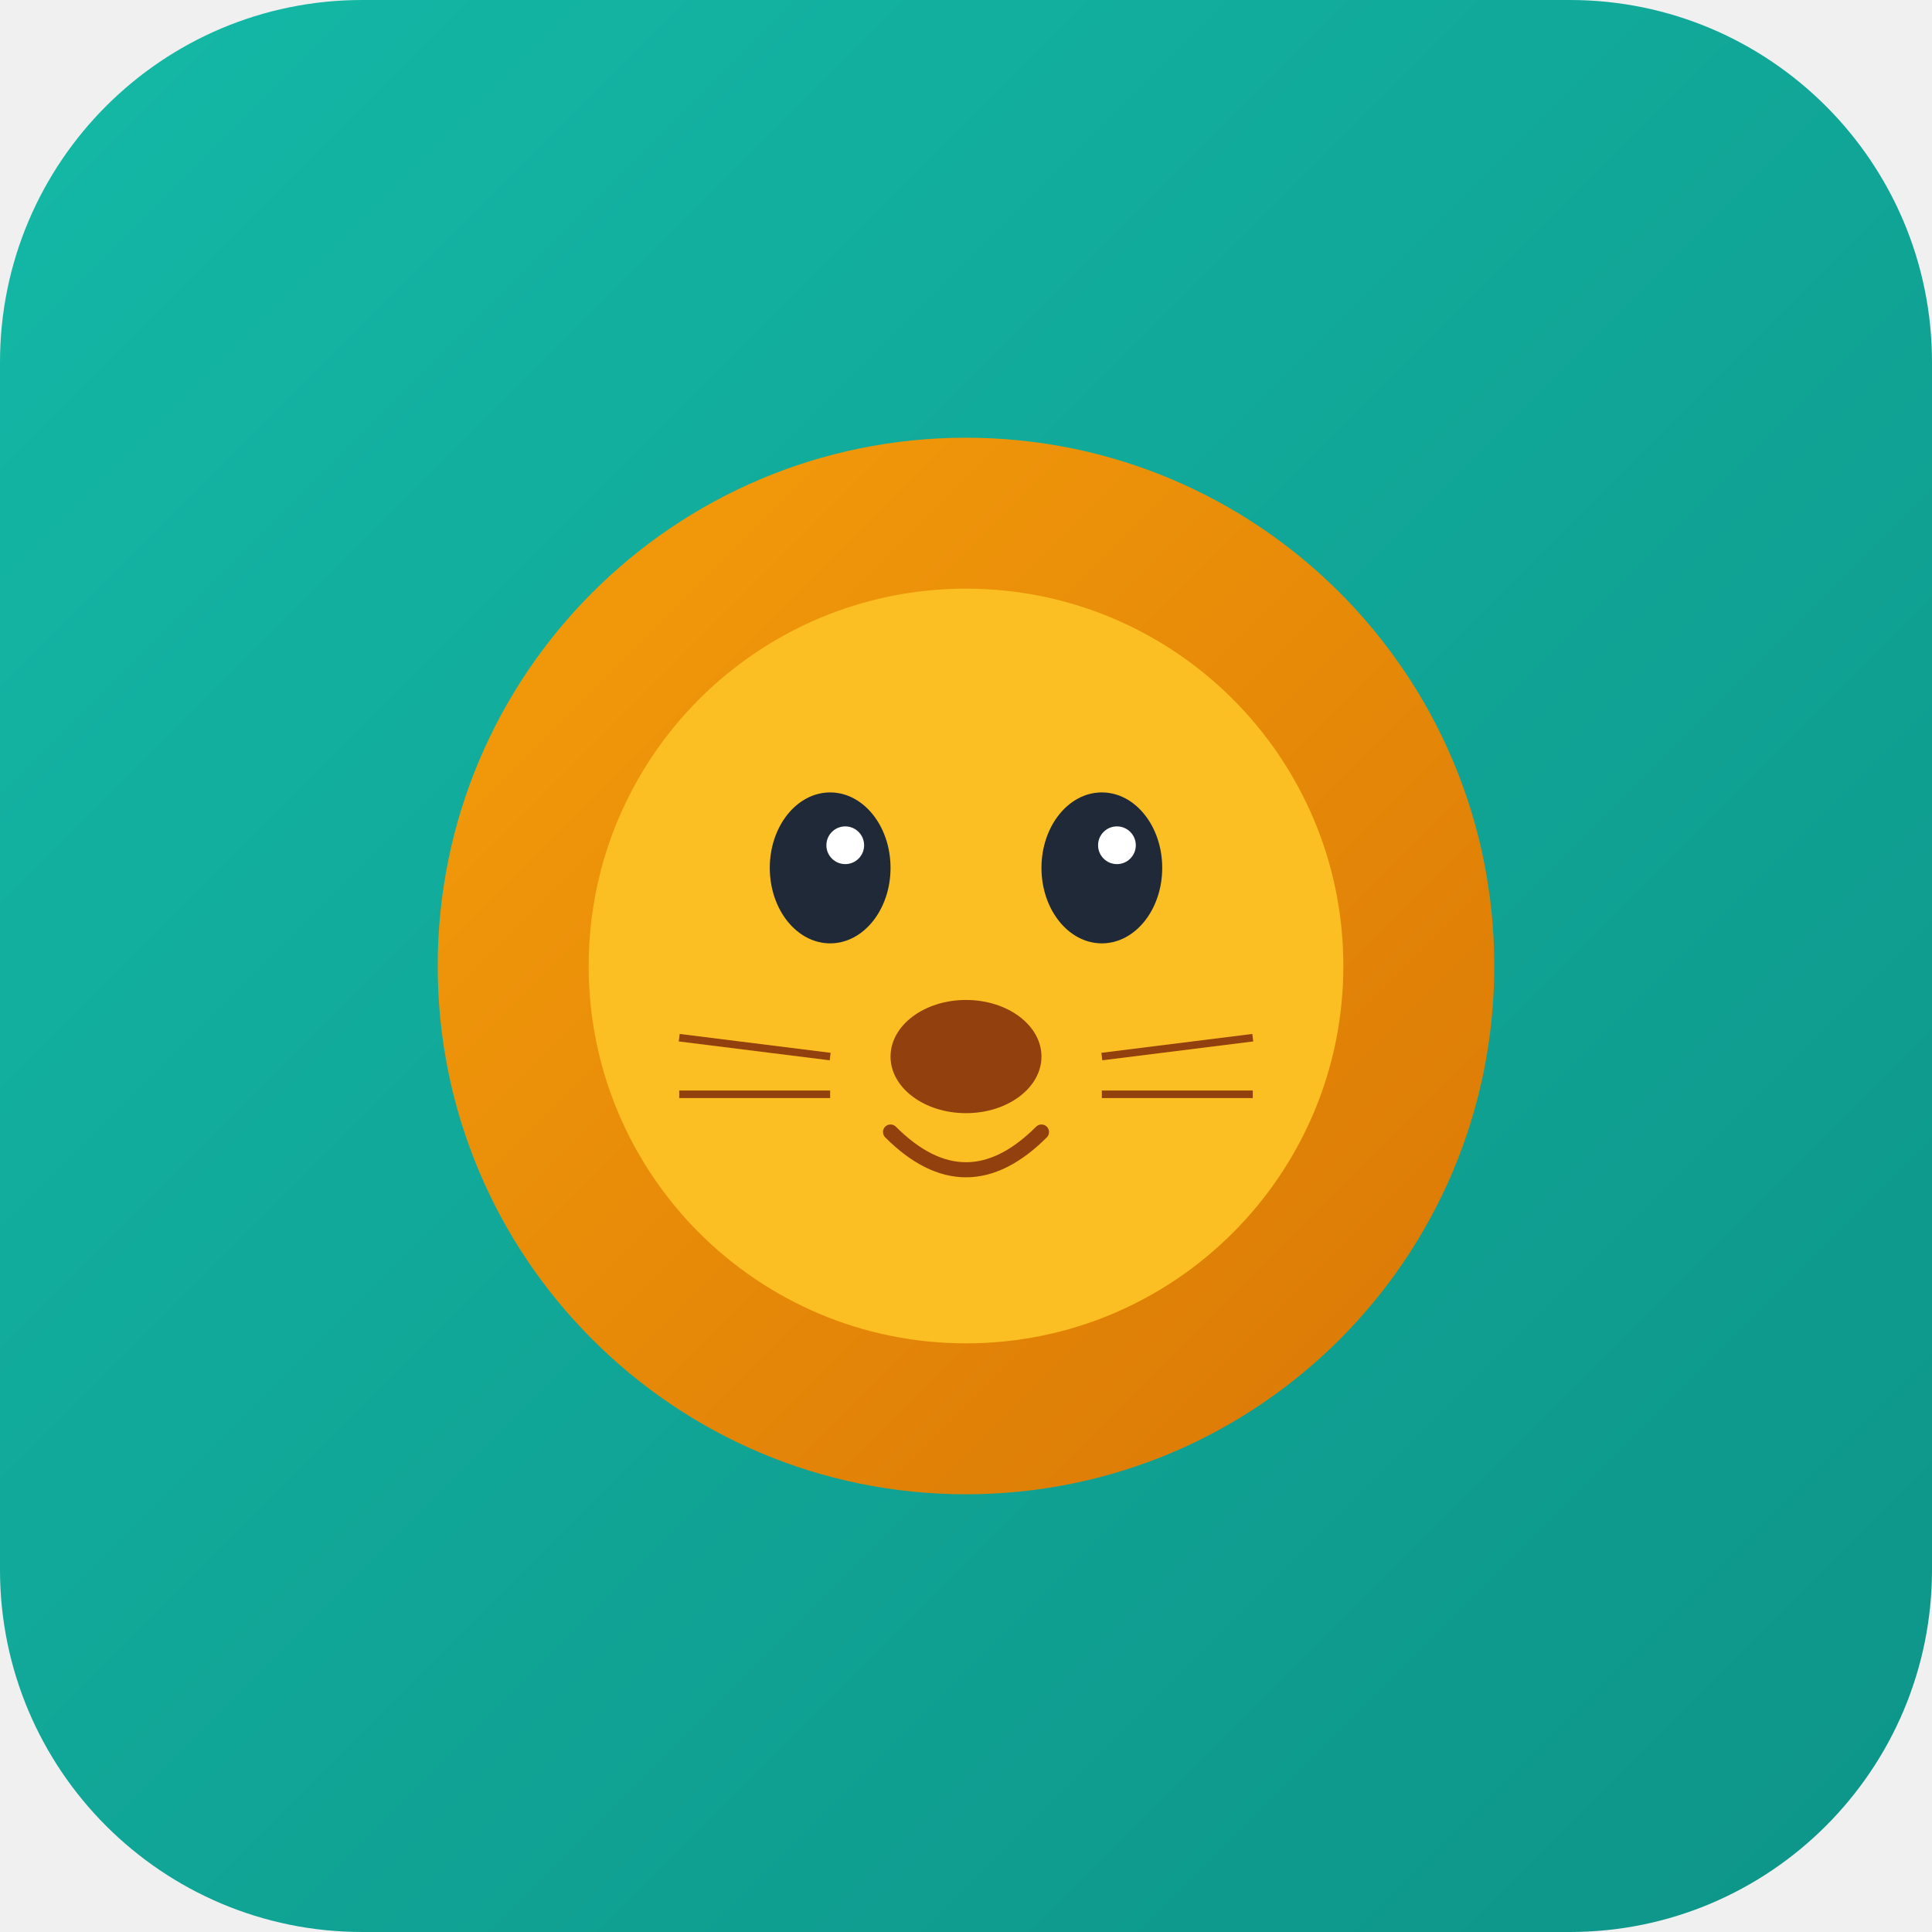
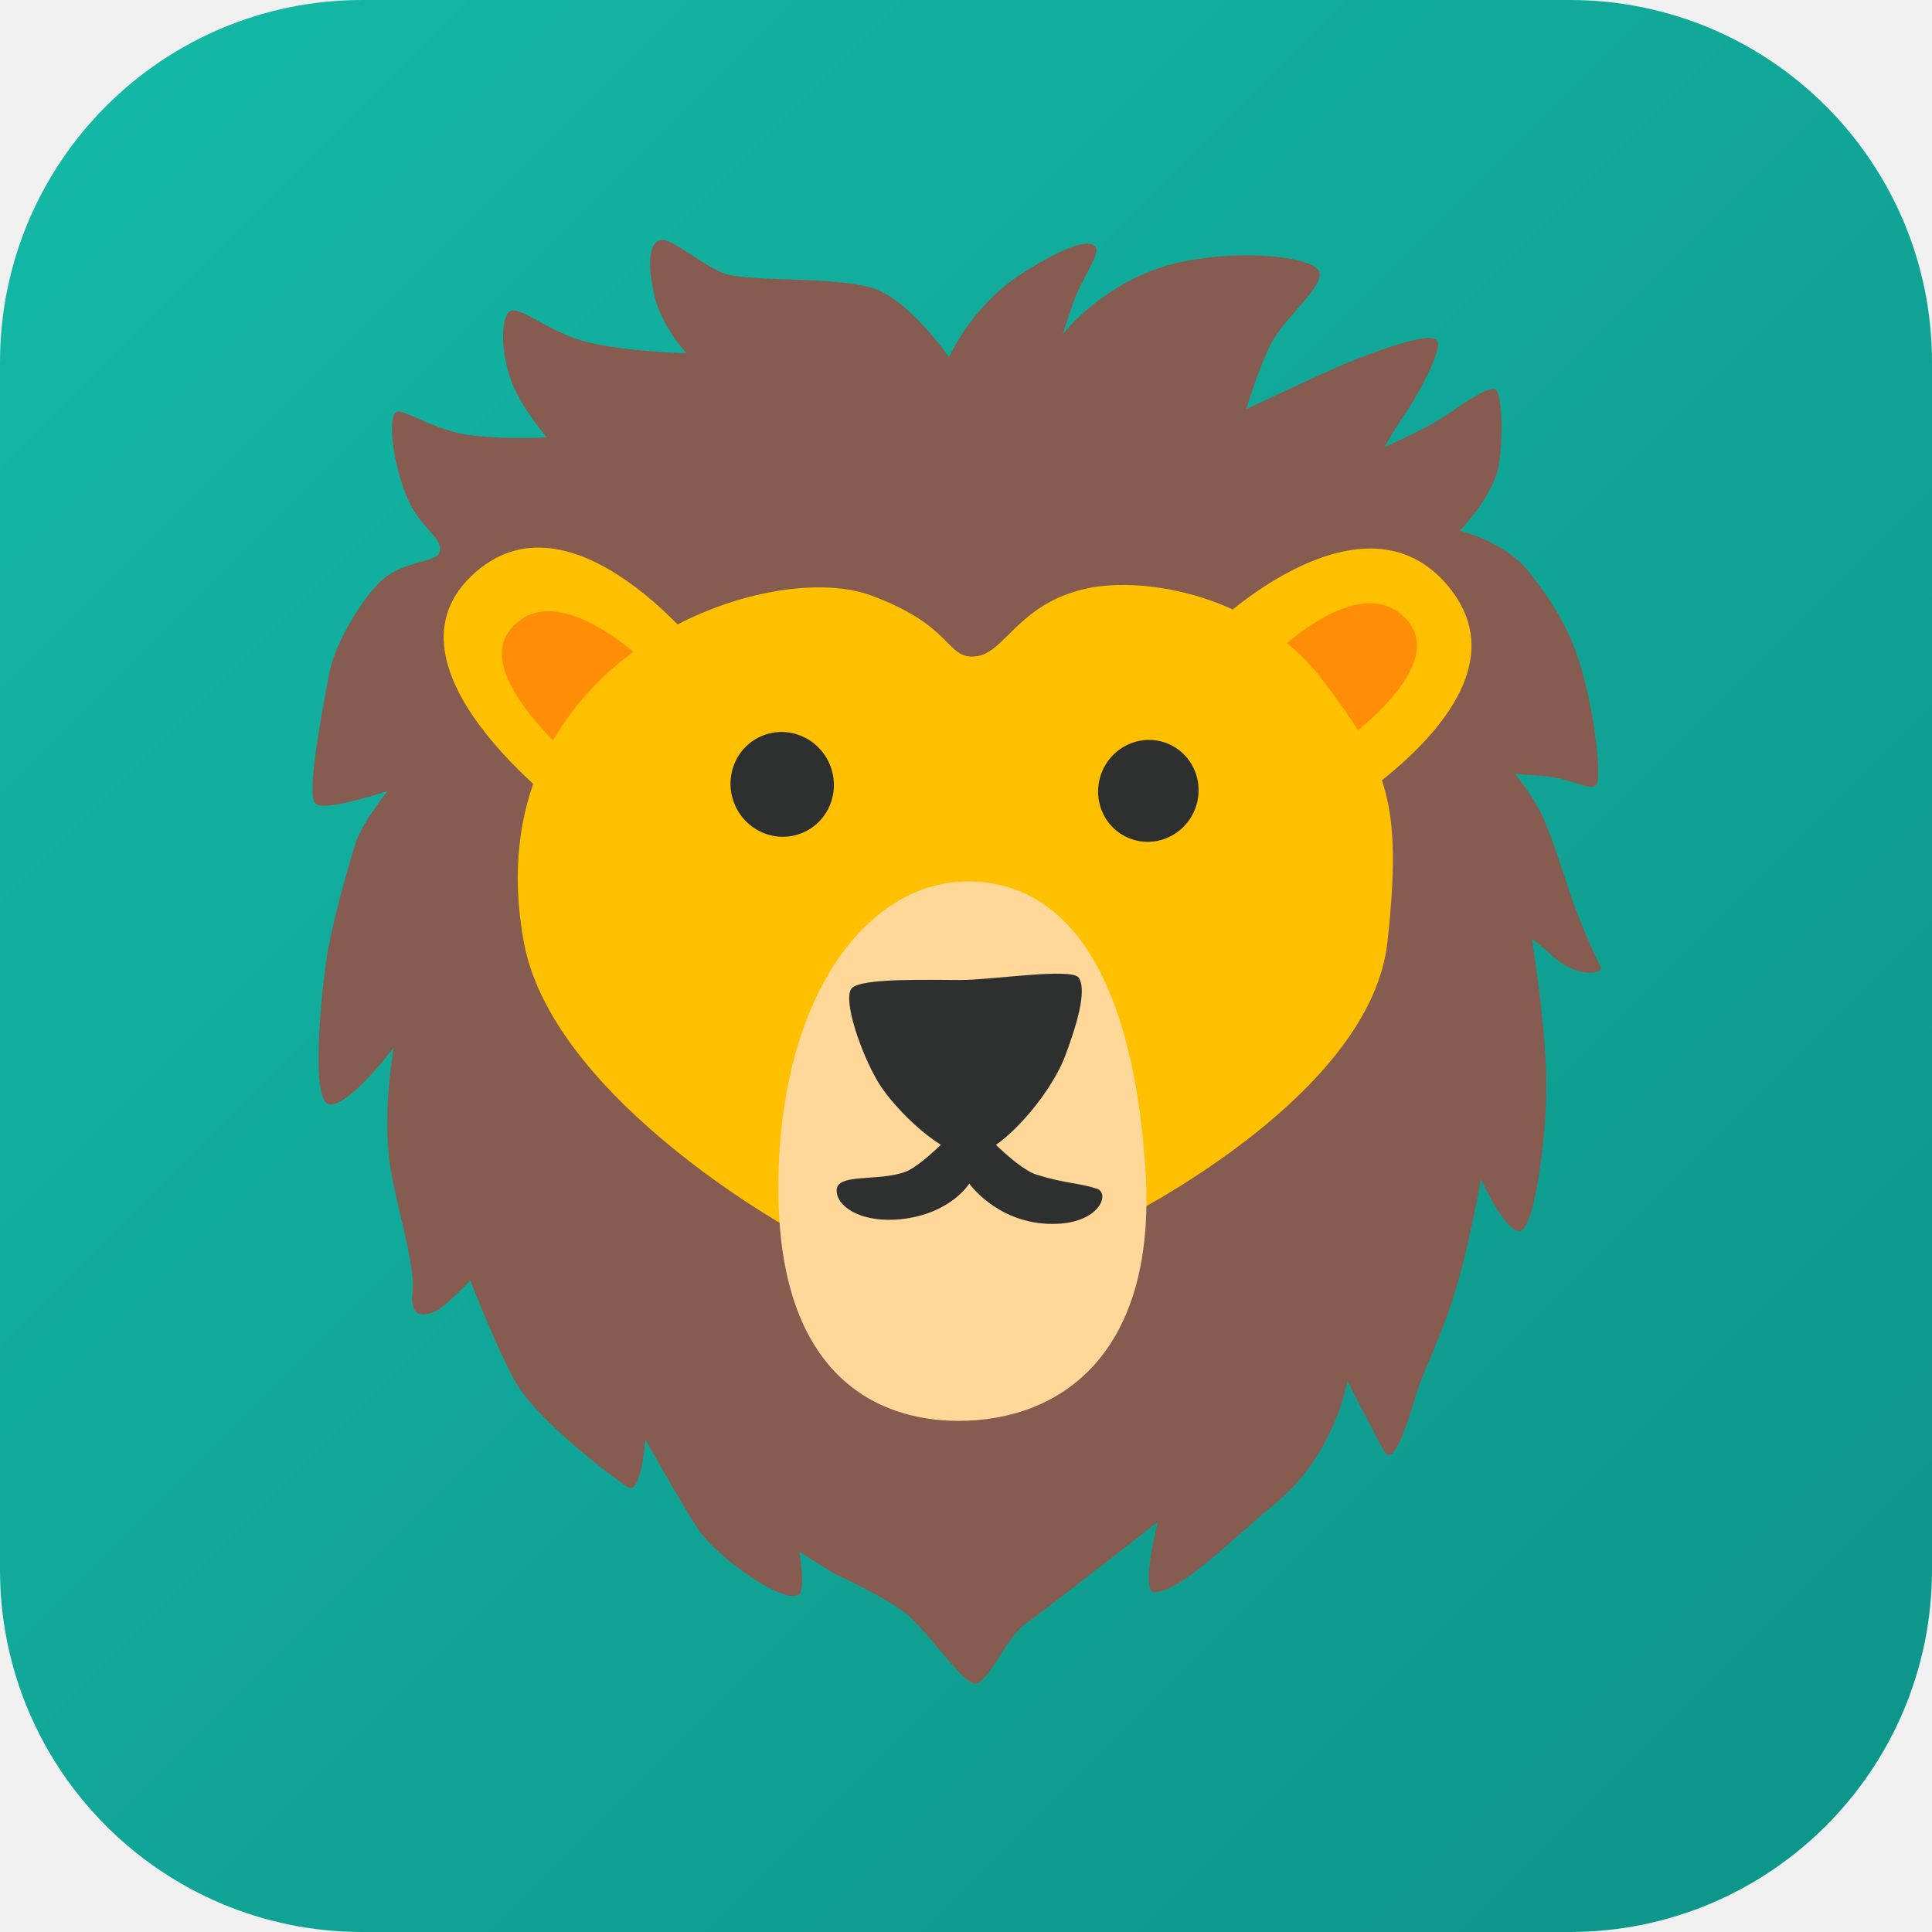
<svg xmlns="http://www.w3.org/2000/svg" viewBox="0 0 512 512">
  <defs>
    <linearGradient id="bg" x1="0%" y1="0%" x2="100%" y2="100%">
-       <stop offset="0%" style="stop-color:#14b8a6" />
-       <stop offset="100%" style="stop-color:#0d9488" />
-     </linearGradient>
-     <linearGradient id="mane" x1="0%" y1="0%" x2="100%" y2="100%">
-       <stop offset="0%" style="stop-color:#f59e0b" />
-       <stop offset="100%" style="stop-color:#d97706" />
+       <stop offset="0%" stop-color="#14b8a6" />
+       <stop offset="100%" stop-color="#0d9488" />
    </linearGradient>
  </defs>
  <rect width="512" height="512" rx="96" fill="url(#bg)" />
-   <circle cx="256" cy="256" r="140" fill="url(#mane)" />
-   <circle cx="256" cy="256" r="100" fill="#fbbf24" />
-   <ellipse cx="220" cy="230" rx="16" ry="20" fill="#1f2937" />
-   <ellipse cx="292" cy="230" rx="16" ry="20" fill="#1f2937" />
-   <circle cx="224" cy="224" r="5" fill="white" />
-   <circle cx="296" cy="224" r="5" fill="white" />
-   <ellipse cx="256" cy="280" rx="20" ry="15" fill="#92400e" />
-   <path d="M 236 300 Q 256 320 276 300" stroke="#92400e" stroke-width="4" fill="none" stroke-linecap="round" />
-   <line x1="180" y1="275" x2="220" y2="280" stroke="#92400e" stroke-width="2" />
-   <line x1="180" y1="290" x2="220" y2="290" stroke="#92400e" stroke-width="2" />
-   <line x1="292" y1="280" x2="332" y2="275" stroke="#92400e" stroke-width="2" />
-   <line x1="292" y1="290" x2="332" y2="290" stroke="#92400e" stroke-width="2" />
+   <g transform="translate(51.2,51.2) scale(3.2)">
+     <path style="fill:#865C50;" d="M62.59,13.59c0,0,1.83-4.22,5.98-6.9c2.02-1.3,5.55-3.31,6.19-2.18c0.28,0.49-0.63,1.76-1.55,3.73       c-0.37,0.81-1.2,3.45-1.2,3.45s3.66-4.79,10.07-6.05c5.04-1,10.49-0.35,11.12,0.77c0.68,1.21-2.89,3.87-4.01,6.19       s-1.97,5.28-1.97,5.28s6.75-3.19,8.45-3.87c2.11-0.84,6.69-2.6,7.32-1.83s-2.02,5.24-2.6,6.05c-0.7,0.99-1.76,2.82-1.76,2.82       s3.24-1.48,4.5-2.25c1.27-0.77,4.08-2.96,4.72-2.53c0.63,0.42,0.63,4.7,0.21,6.55c-0.56,2.46-3.17,5.14-3.17,5.14       s3.73,0.84,5.77,3.45s3.23,4.64,4.08,7.25c1.27,3.87,1.83,9.15,1.55,10.14c-0.28,0.99-1.83-0.35-4.72-0.56       c-1.71-0.13-2.11-0.14-2.11-0.14s1.63,1.94,2.39,3.73c0.99,2.32,2.07,5.98,2.67,7.53c0.63,1.62,1.13,2.89,2.04,4.72       c0.27,0.54-1.9,1.06-4.08-0.99c-0.73-0.68-1.62-1.34-1.62-1.34s1.29,7.67,1.2,12.81c-0.07,3.8-0.92,10.7-2.04,11.33       c-1.13,0.63-3.38-4.22-3.38-4.22s-0.98,5.52-2.11,9.22c-1.34,4.36-2.61,6.4-3.38,9.01c-0.92,3.1-1.83,5.35-2.46,4.36       c-0.55-0.85-1.13-2.18-1.69-3.17c-0.43-0.75-1.41-2.75-1.41-2.75s-0.99,5.98-5.77,10s-7.88,7.25-10.14,7.53       c-1.33,0.17,0.21-5.84,0.21-5.84s-7.46,5.86-11.05,8.52c-1.62,1.2-3.1,5.14-4.22,4.86c-1.13-0.28-4.01-4.65-5.84-5.98       s-5.28-2.89-5.77-3.17c-0.49-0.28-2.82-1.76-2.82-1.76s0.58,3.27-0.07,3.59c-1.41,0.7-6.83-3.17-8.38-5.56       c-1.55-2.39-4.29-7.32-4.29-7.32s-0.35,4.72-1.48,3.94c-1.2-0.82-7.04-5.14-9.08-8.38c-1.44-2.29-3.94-8.73-3.94-8.73       s-2.18,2.25-2.82,2.53s-2.25,0.92-1.97-1.55c0.28-2.46-1.65-8.04-1.97-11.4c-0.42-4.36,0.42-8.87,0.42-8.87s-3.59,4.79-5.28,4.72       s-0.7-9.29-0.28-12.11c0.42-2.82,1.83-7.74,2.39-9.5c0.56-1.76,2.67-4.36,2.67-4.36s-5.21,1.76-5.98,1.06s0.42-6.97,1.13-10.77       c0.36-1.95,1.9-5,3.87-7.25s5-1.83,5.28-2.82c0.28-0.99-1.12-1.77-2.11-3.38c-1.48-2.39-2.32-7.32-1.55-8.17       c0.48-0.52,3.17,1.55,6.41,1.9s6.12,0.14,6.12,0.14s-1.87-2.2-2.67-4.01c-1.13-2.53-1.2-5.56-0.49-6.34s3.17,1.62,6.48,2.46       c3.31,0.84,8.24,0.92,8.24,0.92s-2.11-2.25-2.67-4.86c-0.56-2.6-0.42-4.22,0.49-4.5c0.92-0.28,3.6,2.23,5.49,2.82       c2.04,0.63,8.94,0.21,12.04,1.13S62.59,13.59,62.59,13.59z" />
+     <path style="fill:#FEC000;" d="M84.83,35.56c0,0,12.11-11.54,19.15-2.96c8.35,10.19-13.8,21.4-13.8,21.4L84.83,35.56z" />
+     <path style="fill:#FEC000;" d="M42.6,38.51c0,0-11.29-14.8-19.59-6.78s8.89,20.29,8.89,20.29L42.6,38.51z" />
+     <path style="fill:#FF8E06;" d="M95.25,45.41c0,0,8.87-6.19,5.21-10.14c-3.91-4.21-11.12,3.1-11.12,3.1L95.25,45.41z" />
+     <path style="fill:#FF8E06;" d="M37.44,38.87c0,0-7.35-7.28-11.15-2.78c-3.42,4.05,6.34,11.83,6.34,11.83L37.44,38.87z" />
+     <path style="fill:#FEC000;" d="M64.7,89.47c0,0,7.18-1.97,11.68-4.22c4.5-2.25,21.26-11.68,22.52-23.23       c1.27-11.54,0-14.64-5.35-21.68s-14.73-8.66-19.57-7.6c-5.77,1.27-6.76,5.48-9.29,5.63c-2.39,0.14-1.69-2.53-8.59-5.07       c-8.83-3.25-33,5.45-28.72,28.72c2.25,12.25,20.1,22.7,22.38,23.93C55.27,88.91,64.7,89.47,64.7,89.47z" />
+     <ellipse transform="matrix(0.3698 -0.9291 0.9291 0.3698 3.8589 104.6836)" style="fill:#2E2F2F;" cx="79.1" cy="49.5" rx="4.23" ry="4.15" />
+     <ellipse transform="matrix(0.9263 -0.3767 0.3767 0.9263 -14.8496 21.9828)" style="fill:#2E2F2F;" cx="48.78" cy="48.96" rx="4.27" ry="4.35" />
+     <path style="fill:#FFD899;" d="M64.51,57c-8.54-0.26-16.05,9.39-16.05,25.43c0,15.58,8.26,19.24,14.92,19.24       c8.45,0,16.42-5.54,15.49-20.65C78,67.04,73.61,57.28,64.51,57z" />
+     <path style="fill:#2E2F2F;" d="M54.56,65.82c-0.84,0.84,0.75,5.44,2.16,7.79s5.44,6.19,7.7,6.1c2.25-0.09,6.48-4.79,7.79-8.26       c1.31-3.47,1.69-5.63,1.13-6.48s-7.23,0.19-9.76,0.19S55.41,64.98,54.56,65.82z" />
+     <path style="fill:#2E2F2F;" d="M64.23,76.48c0,0-3.63,3.95-5.21,4.55c-2.21,0.84-5.63,0.12-5.73,1.48       c-0.09,1.41,2.11,2.89,5.63,2.42c3.89-0.52,5.35-2.91,5.35-2.91s2.21,3.14,6.48,3.33c4.27,0.19,5.26-2.53,4.08-2.91       c-1.6-0.51-2.6-0.41-5.02-1.17C67.89,80.65,64.23,76.48,64.23,76.48z" />
+   </g>
</svg>
